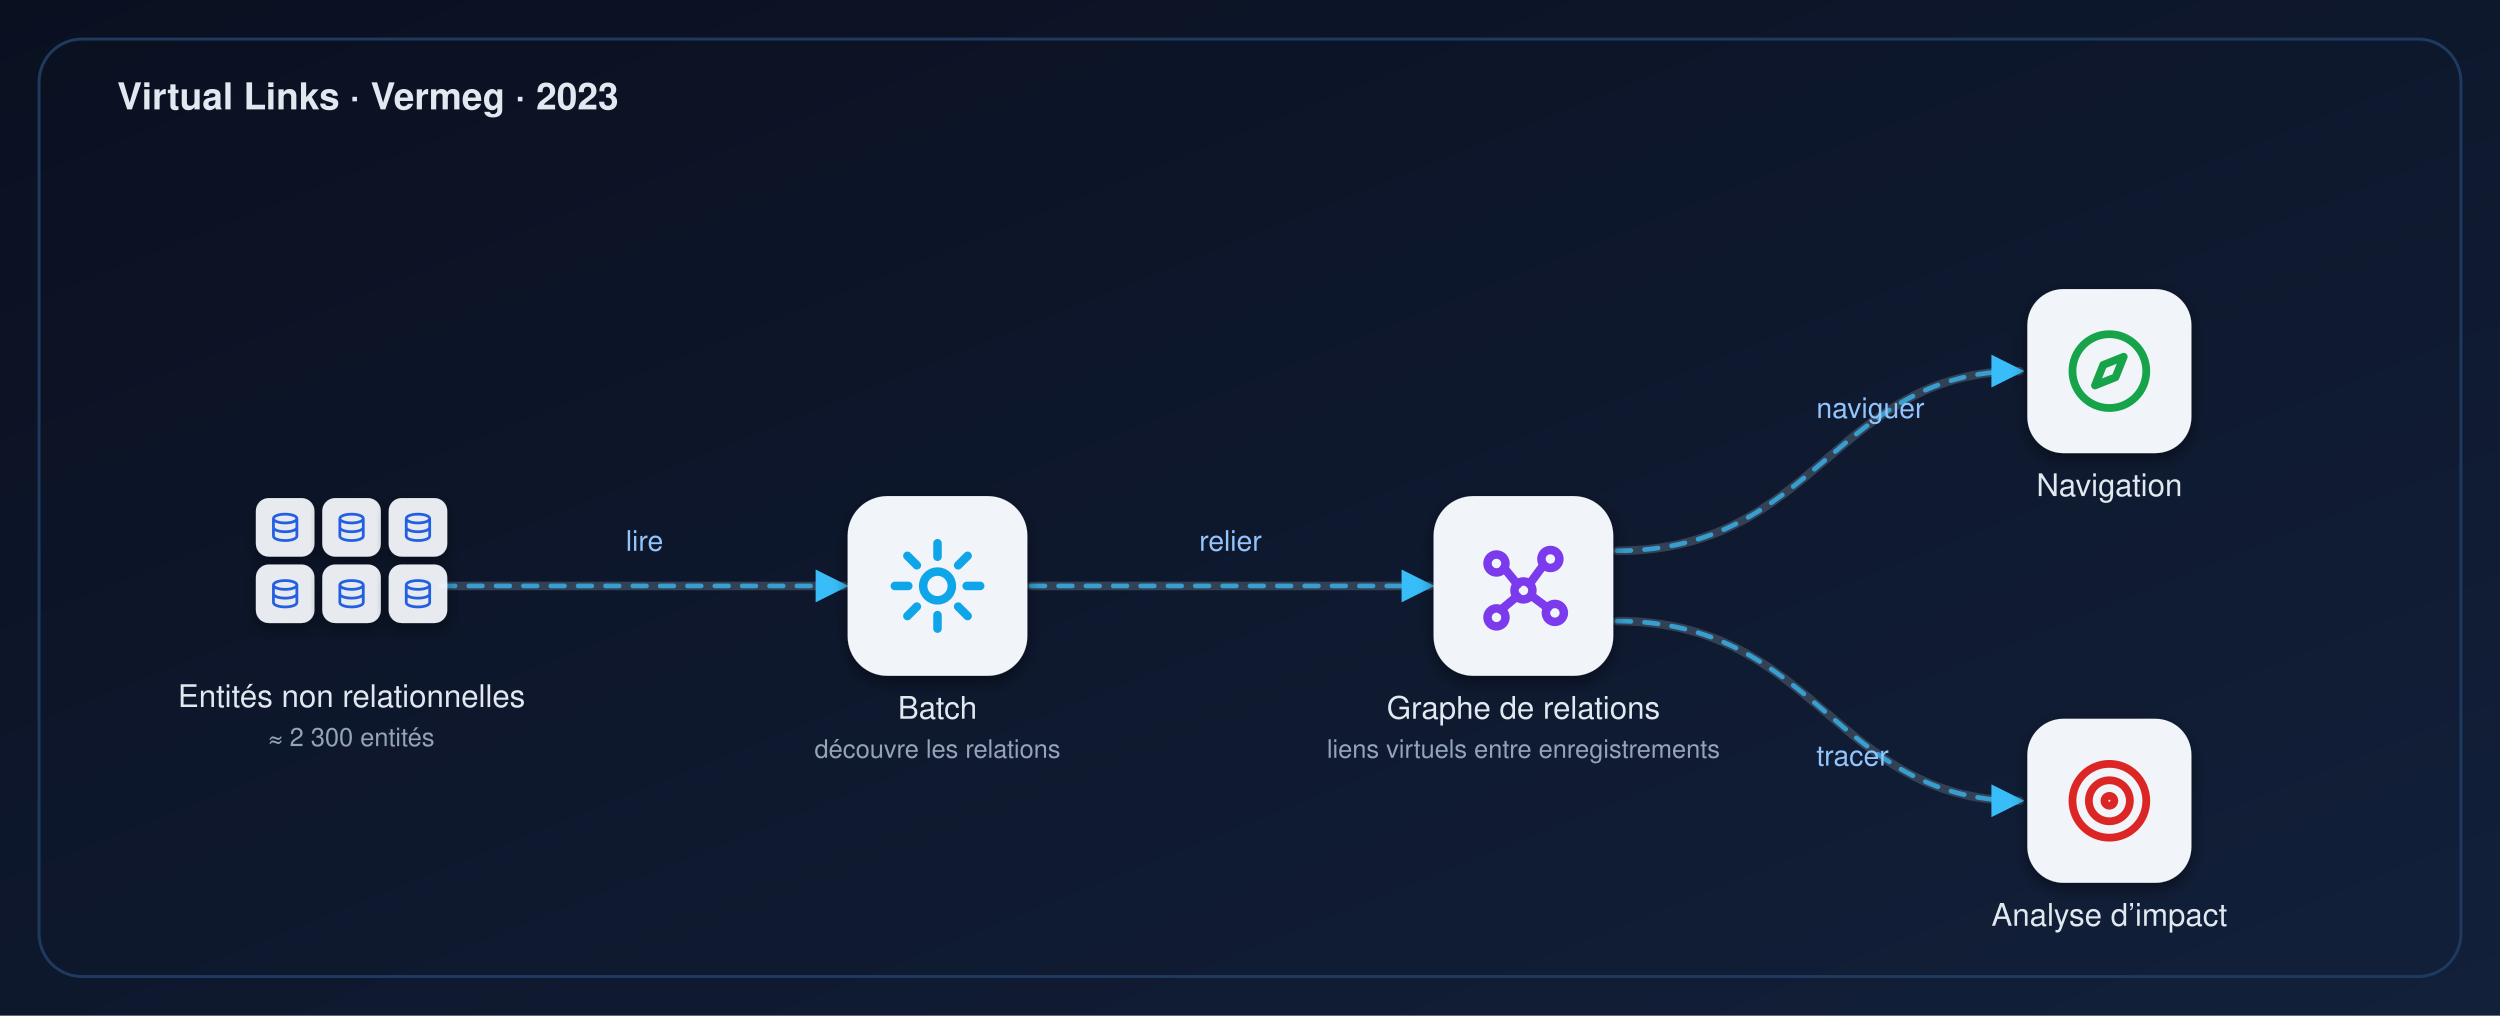
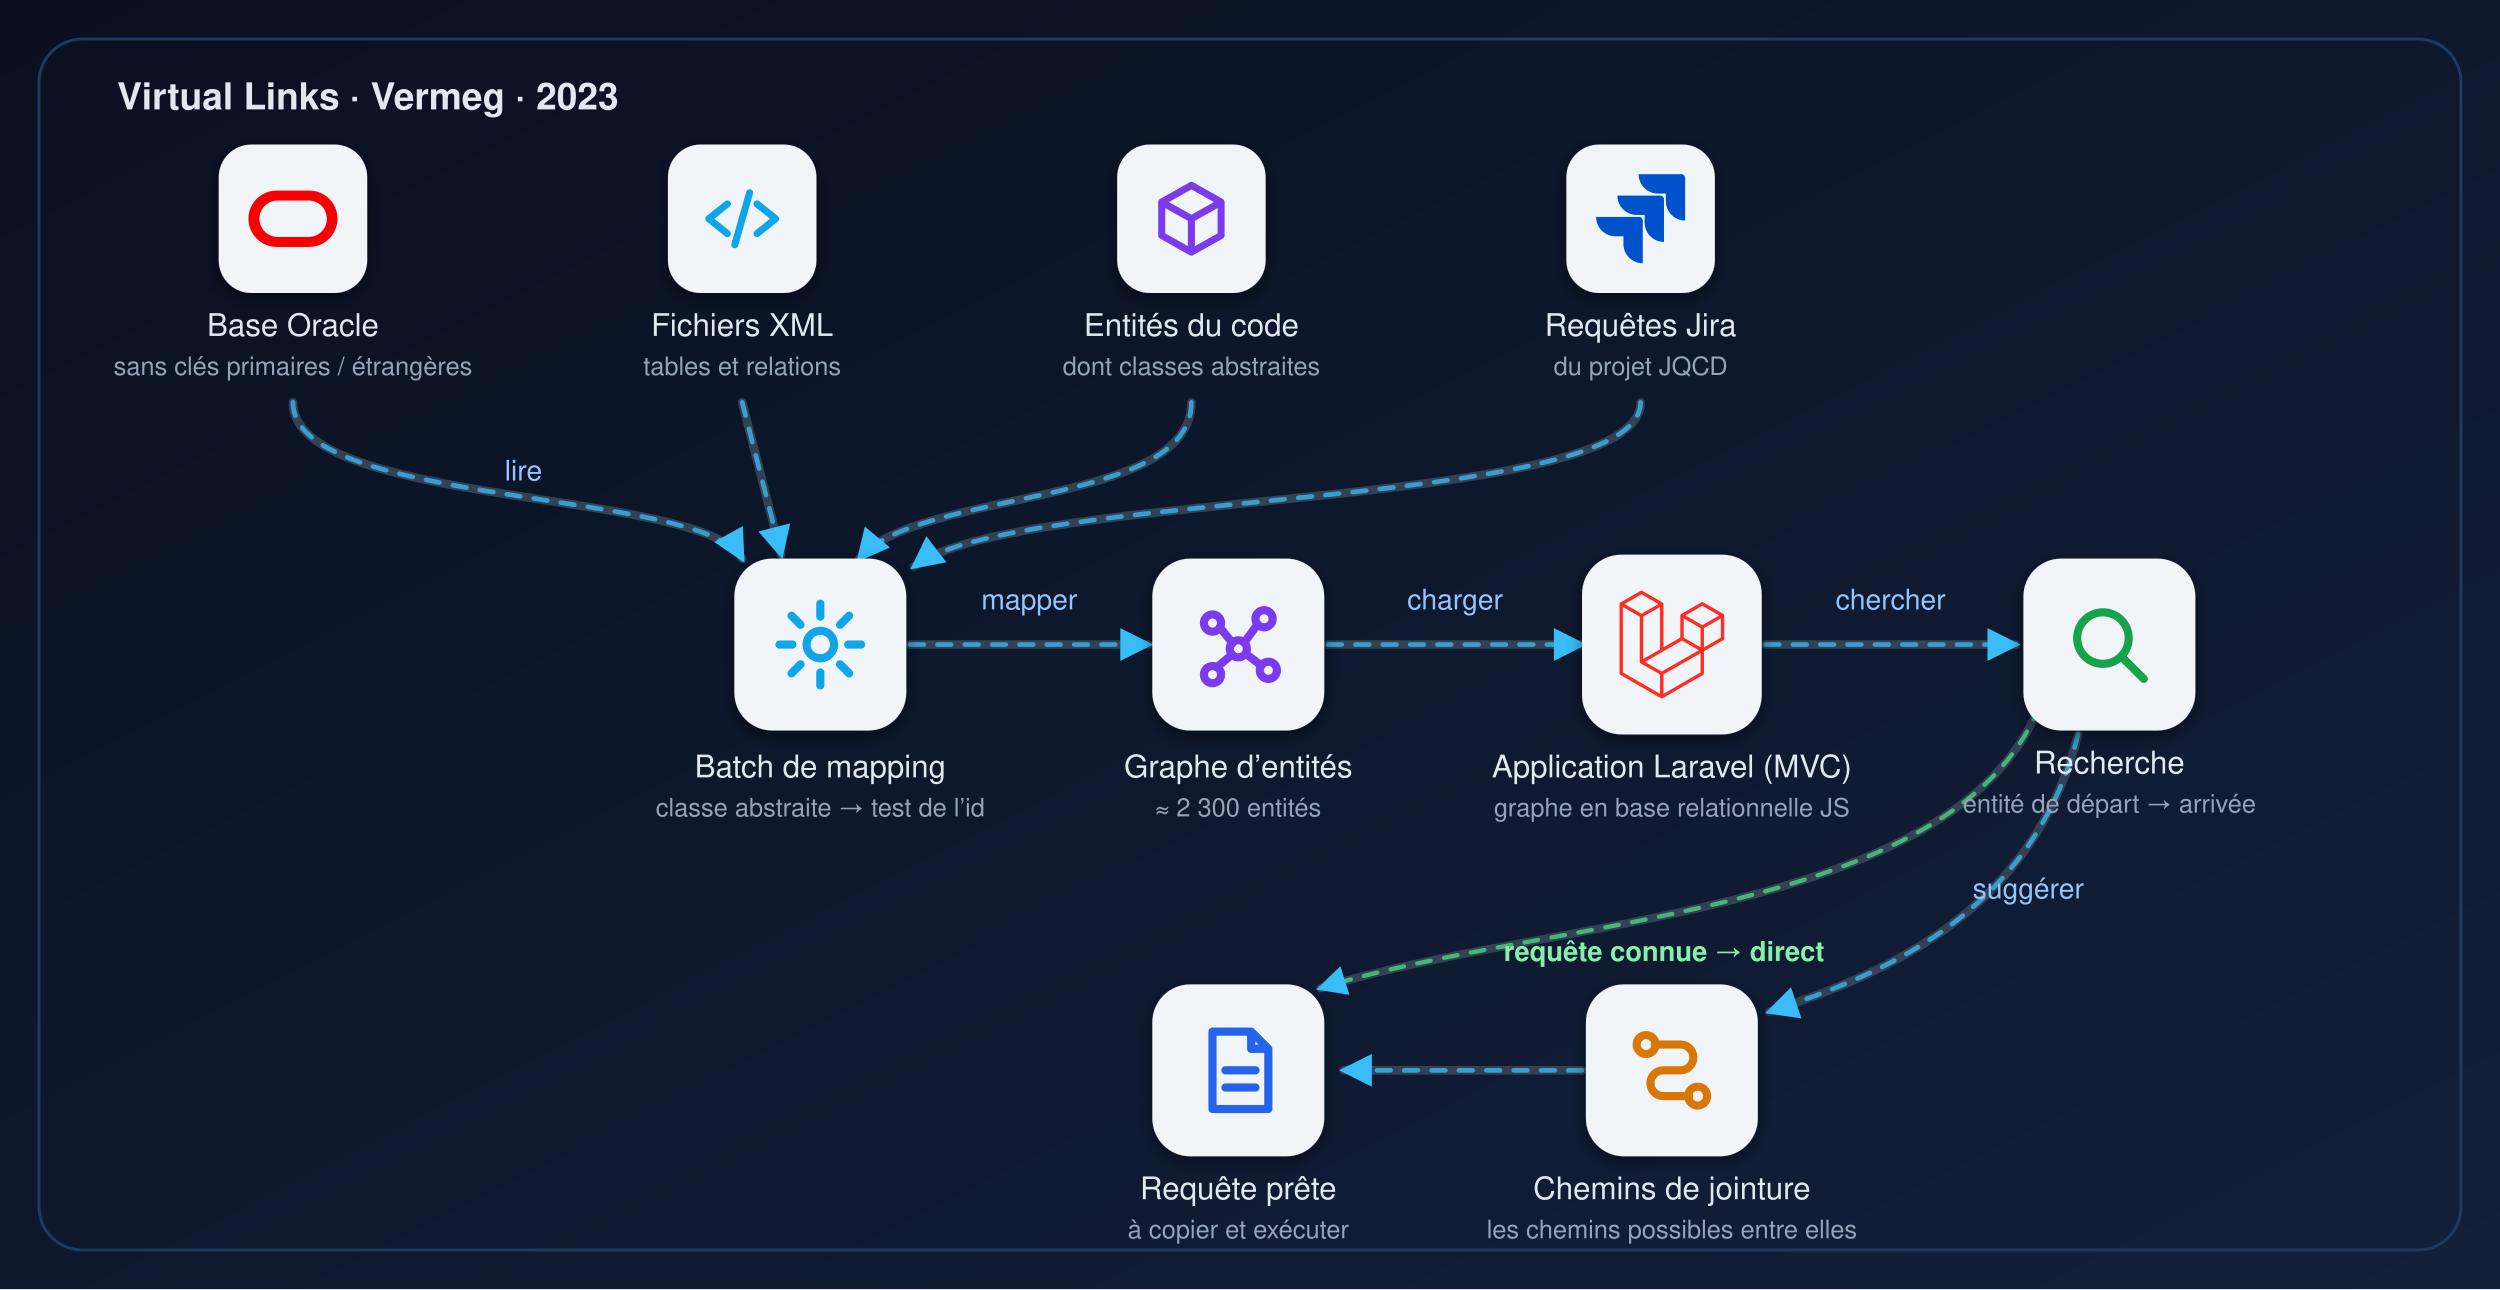
- <svg xmlns="http://www.w3.org/2000/svg" viewBox="0 0 1280 520" width="1280" height="520" xml:lang="fr" font-family="Helvetica, Arial, sans-serif">
+ <svg xmlns="http://www.w3.org/2000/svg" viewBox="0 0 1280 660" width="1280" height="660" xml:lang="fr" font-family="Helvetica, Arial, sans-serif">
  <defs>
    <linearGradient id="bg" x1="0" y1="0" x2="1" y2="1">
      <stop offset="0" stop-color="#0a1020" />
      <stop offset="1" stop-color="#12203a" />
    </linearGradient>
    <filter id="sh" x="-20%" y="-20%" width="140%" height="150%">
      <feDropShadow dx="0" dy="3" stdDeviation="4" flood-color="#000" flood-opacity=".45" />
    </filter>
    <marker id="ah" markerWidth="9" markerHeight="9" refX="7" refY="4.5" orient="auto">
      <path d="M1,1 L8,4.5 L1,8 z" fill="#38bdf8" />
    </marker>
-     <path id="p1" d="M226,300 L432,300" />
-     <path id="p2" d="M528,300 L732,300" />
-     <path id="p3" d="M828,282 C930,282 940,190 1034,190" />
-     <path id="p4" d="M828,318 C930,318 940,410 1034,410" />
+     <path id="p1" d="M150,206 C150,260 360,250 380,286" />
+     <path id="p2" d="M380,206 L400,284" />
+     <path id="p3" d="M610,206 C610,260 470,250 440,286" />
+     <path id="p4" d="M840,206 C840,262 520,250 468,290" />
+     <path id="p5" d="M466,330 L588,330" />
+     <path id="p6" d="M680,330 L810,330" />
+     <path id="p7" d="M904,330 L1032,330" />
+     <path id="p8" d="M1064,376 C1040,470 960,500 906,518" />
+     <path id="p9" d="M810,548 L688,548" />
+     <path id="p10" d="M1044,362 C1000,470 790,470 676,506" />
  </defs>
-   <rect width="1280" height="520" fill="url(#bg)" />
-   <rect x="20" y="20" width="1240" height="480" rx="22" fill="none" stroke="#1e3a5f" stroke-width="1.5" />
+   <rect width="1280" height="660" fill="url(#bg)" />
+   <rect x="20" y="20" width="1240" height="620" rx="22" fill="none" stroke="#1e3a5f" stroke-width="1.5" />
  <text x="60" y="56" font-size="19" fill="#e2e8f0" text-anchor="start" font-weight="700">Virtual Links · Vermeg · 2023</text>
-   <rect x="429.0" y="249.0" width="102" height="102" rx="26" fill="none" stroke="#38bdf8" stroke-width="3" opacity="0">
-     <animate attributeName="opacity" dur="12.0s" repeatCount="indefinite" values="0;0;1;0;0" keyTimes="0;0.196;0.2;0.27;1" />
-   </rect>
-   <rect x="729.0" y="249.0" width="102" height="102" rx="26" fill="none" stroke="#38bdf8" stroke-width="3" opacity="0">
-     <animate attributeName="opacity" dur="12.0s" repeatCount="indefinite" values="0;0;1;0;0" keyTimes="0;0.396;0.4;0.47;1" />
-   </rect>
-   <rect x="1033.0" y="143.0" width="94" height="94" rx="26" fill="none" stroke="#38bdf8" stroke-width="3" opacity="0">
-     <animate attributeName="opacity" dur="12.0s" repeatCount="indefinite" values="0;0;1;0;0" keyTimes="0;0.596;0.6;0.67;1" />
-   </rect>
-   <rect x="1033.0" y="363.0" width="94" height="94" rx="26" fill="none" stroke="#38bdf8" stroke-width="3" opacity="0">
-     <animate attributeName="opacity" dur="12.0s" repeatCount="indefinite" values="0;0;1;0;0" keyTimes="0;0.596;0.6;0.67;1" />
+   <rect x="371.0" y="281.0" width="98" height="98" rx="26" fill="none" stroke="#38bdf8" stroke-width="3" opacity="0">
+     <animate attributeName="opacity" dur="12.0s" repeatCount="indefinite" values="0;0;1;0;0" keyTimes="0;0.129;0.133;0.203;1" />
+   </rect>
+   <rect x="585.0" y="281.0" width="98" height="98" rx="26" fill="none" stroke="#38bdf8" stroke-width="3" opacity="0">
+     <animate attributeName="opacity" dur="12.0s" repeatCount="indefinite" values="0;0;1;0;0" keyTimes="0;0.279;0.283;0.353;1" />
+   </rect>
+   <rect x="805.0" y="279.0" width="102" height="102" rx="26" fill="none" stroke="#38bdf8" stroke-width="3" opacity="0">
+     <animate attributeName="opacity" dur="12.0s" repeatCount="indefinite" values="0;0;1;0;0" keyTimes="0;0.413;0.417;0.487;1" />
+   </rect>
+   <rect x="1031.0" y="281.0" width="98" height="98" rx="26" fill="none" stroke="#38bdf8" stroke-width="3" opacity="0">
+     <animate attributeName="opacity" dur="12.0s" repeatCount="indefinite" values="0;0;1;0;0" keyTimes="0;0.529;0.533;0.603;1" />
+   </rect>
+   <rect x="807.0" y="499.0" width="98" height="98" rx="26" fill="none" stroke="#38bdf8" stroke-width="3" opacity="0">
+     <animate attributeName="opacity" dur="12.0s" repeatCount="indefinite" values="0;0;1;0;0" keyTimes="0;0.679;0.683;0.753;1" />
+   </rect>
+   <rect x="585.0" y="499.0" width="98" height="98" rx="26" fill="none" stroke="#38bdf8" stroke-width="3" opacity="0">
+     <animate attributeName="opacity" dur="12.0s" repeatCount="indefinite" values="0;0;1;0;0" keyTimes="0;0.813;0.817;0.887;1" />
  </rect>
  <g opacity="1">
    <use href="#p1" fill="none" stroke="#334155" stroke-width="4.4" stroke-linecap="round" />
    <use href="#p1" fill="none" stroke="#38bdf8" stroke-opacity=".75" stroke-width="2.4" stroke-linecap="round" stroke-dasharray="7 7" marker-end="url(#ah)">
      <animate attributeName="stroke-dashoffset" from="28" to="0" dur="1.4s" repeatCount="indefinite" />
    </use>
  </g>
  <circle r="5.5" fill="#fff" stroke="#38bdf8" stroke-width="2.5" opacity="0">
-     <animateMotion dur="12.0s" repeatCount="indefinite" calcMode="linear" keyPoints="0;0;1;1" keyTimes="0;0.0;0.2;1">
+     <animateMotion dur="12.0s" repeatCount="indefinite" calcMode="linear" keyPoints="0;0;1;1" keyTimes="0;0.0;0.133;1">
      <mpath href="#p1" />
    </animateMotion>
-     <animate attributeName="opacity" dur="12.0s" repeatCount="indefinite" values="0;0;1;1;0;0" keyTimes="0;0.0;0.012;0.188;0.2;1" />
-   </circle>
-   <text x="330" y="282" font-size="14.5" fill="#93c5fd" text-anchor="middle" font-weight="500">lire</text>
+     <animate attributeName="opacity" dur="12.0s" repeatCount="indefinite" values="0;0;1;1;0;0" keyTimes="0;0.0;0.012;0.121;0.133;1" />
+   </circle>
  <g opacity="1">
    <use href="#p2" fill="none" stroke="#334155" stroke-width="4.4" stroke-linecap="round" />
    <use href="#p2" fill="none" stroke="#38bdf8" stroke-opacity=".75" stroke-width="2.4" stroke-linecap="round" stroke-dasharray="7 7" marker-end="url(#ah)">
      <animate attributeName="stroke-dashoffset" from="28" to="0" dur="1.4s" repeatCount="indefinite" />
    </use>
  </g>
  <circle r="5.5" fill="#fff" stroke="#38bdf8" stroke-width="2.5" opacity="0">
-     <animateMotion dur="12.0s" repeatCount="indefinite" calcMode="linear" keyPoints="0;0;1;1" keyTimes="0;0.2;0.4;1">
+     <animateMotion dur="12.0s" repeatCount="indefinite" calcMode="linear" keyPoints="0;0;1;1" keyTimes="0;0.0;0.133;1">
      <mpath href="#p2" />
    </animateMotion>
-     <animate attributeName="opacity" dur="12.0s" repeatCount="indefinite" values="0;0;1;1;0;0" keyTimes="0;0.2;0.212;0.388;0.4;1" />
-   </circle>
-   <text x="630" y="282" font-size="14.5" fill="#93c5fd" text-anchor="middle" font-weight="500">relier</text>
+     <animate attributeName="opacity" dur="12.0s" repeatCount="indefinite" values="0;0;1;1;0;0" keyTimes="0;0.0;0.012;0.121;0.133;1" />
+   </circle>
  <g opacity="1">
    <use href="#p3" fill="none" stroke="#334155" stroke-width="4.4" stroke-linecap="round" />
    <use href="#p3" fill="none" stroke="#38bdf8" stroke-opacity=".75" stroke-width="2.4" stroke-linecap="round" stroke-dasharray="7 7" marker-end="url(#ah)">
      <animate attributeName="stroke-dashoffset" from="28" to="0" dur="1.4s" repeatCount="indefinite" />
    </use>
  </g>
  <circle r="5.5" fill="#fff" stroke="#38bdf8" stroke-width="2.5" opacity="0">
-     <animateMotion dur="12.0s" repeatCount="indefinite" calcMode="linear" keyPoints="0;0;1;1" keyTimes="0;0.4;0.6;1">
+     <animateMotion dur="12.0s" repeatCount="indefinite" calcMode="linear" keyPoints="0;0;1;1" keyTimes="0;0.0;0.133;1">
      <mpath href="#p3" />
    </animateMotion>
-     <animate attributeName="opacity" dur="12.0s" repeatCount="indefinite" values="0;0;1;1;0;0" keyTimes="0;0.4;0.412;0.588;0.6;1" />
-   </circle>
-   <text x="930" y="214" font-size="14.5" fill="#93c5fd" text-anchor="start" font-weight="500">naviguer</text>
+     <animate attributeName="opacity" dur="12.0s" repeatCount="indefinite" values="0;0;1;1;0;0" keyTimes="0;0.0;0.012;0.121;0.133;1" />
+   </circle>
  <g opacity="1">
    <use href="#p4" fill="none" stroke="#334155" stroke-width="4.4" stroke-linecap="round" />
    <use href="#p4" fill="none" stroke="#38bdf8" stroke-opacity=".75" stroke-width="2.4" stroke-linecap="round" stroke-dasharray="7 7" marker-end="url(#ah)">
      <animate attributeName="stroke-dashoffset" from="28" to="0" dur="1.4s" repeatCount="indefinite" />
    </use>
  </g>
  <circle r="5.5" fill="#fff" stroke="#38bdf8" stroke-width="2.5" opacity="0">
-     <animateMotion dur="12.0s" repeatCount="indefinite" calcMode="linear" keyPoints="0;0;1;1" keyTimes="0;0.4;0.6;1">
+     <animateMotion dur="12.0s" repeatCount="indefinite" calcMode="linear" keyPoints="0;0;1;1" keyTimes="0;0.0;0.133;1">
      <mpath href="#p4" />
    </animateMotion>
-     <animate attributeName="opacity" dur="12.0s" repeatCount="indefinite" values="0;0;1;1;0;0" keyTimes="0;0.4;0.412;0.588;0.6;1" />
-   </circle>
-   <text x="930" y="392" font-size="14.5" fill="#93c5fd" text-anchor="start" font-weight="500">tracer</text>
-   <g opacity="0.95">
-     <rect x="131.0" y="255.0" width="30" height="30" rx="6.6" fill="#f1f5f9" filter="url(#sh)" />
-     <g transform="translate(137.0,261.0) scale(0.75)" fill="none" stroke="#2563eb" stroke-width="1.9" stroke-linecap="round" stroke-linejoin="round">
-       <path d="M4 6c0-1.7 3.6-3 8-3s8 1.3 8 3-3.6 3-8 3-8-1.3-8-3zM4 6v6c0 1.7 3.6 3 8 3s8-1.3 8-3V6M4 12v6c0 1.7 3.6 3 8 3s8-1.3 8-3v-6" />
-     </g>
-   </g>
-   <g opacity="0.95">
-     <rect x="165.0" y="255.0" width="30" height="30" rx="6.6" fill="#f1f5f9" filter="url(#sh)" />
-     <g transform="translate(171.0,261.0) scale(0.75)" fill="none" stroke="#2563eb" stroke-width="1.9" stroke-linecap="round" stroke-linejoin="round">
-       <path d="M4 6c0-1.7 3.6-3 8-3s8 1.3 8 3-3.6 3-8 3-8-1.3-8-3zM4 6v6c0 1.7 3.6 3 8 3s8-1.3 8-3V6M4 12v6c0 1.7 3.6 3 8 3s8-1.3 8-3v-6" />
-     </g>
-   </g>
-   <g opacity="0.95">
-     <rect x="199.0" y="255.0" width="30" height="30" rx="6.6" fill="#f1f5f9" filter="url(#sh)" />
-     <g transform="translate(205.0,261.0) scale(0.75)" fill="none" stroke="#2563eb" stroke-width="1.9" stroke-linecap="round" stroke-linejoin="round">
-       <path d="M4 6c0-1.7 3.6-3 8-3s8 1.3 8 3-3.6 3-8 3-8-1.3-8-3zM4 6v6c0 1.7 3.6 3 8 3s8-1.3 8-3V6M4 12v6c0 1.7 3.6 3 8 3s8-1.3 8-3v-6" />
-     </g>
-   </g>
-   <g opacity="0.95">
-     <rect x="131.0" y="289.0" width="30" height="30" rx="6.6" fill="#f1f5f9" filter="url(#sh)" />
-     <g transform="translate(137.0,295.0) scale(0.75)" fill="none" stroke="#2563eb" stroke-width="1.9" stroke-linecap="round" stroke-linejoin="round">
-       <path d="M4 6c0-1.7 3.6-3 8-3s8 1.3 8 3-3.6 3-8 3-8-1.3-8-3zM4 6v6c0 1.7 3.6 3 8 3s8-1.3 8-3V6M4 12v6c0 1.7 3.6 3 8 3s8-1.3 8-3v-6" />
-     </g>
-   </g>
-   <g opacity="0.95">
-     <rect x="165.0" y="289.0" width="30" height="30" rx="6.6" fill="#f1f5f9" filter="url(#sh)" />
-     <g transform="translate(171.0,295.0) scale(0.75)" fill="none" stroke="#2563eb" stroke-width="1.9" stroke-linecap="round" stroke-linejoin="round">
-       <path d="M4 6c0-1.7 3.6-3 8-3s8 1.3 8 3-3.6 3-8 3-8-1.3-8-3zM4 6v6c0 1.7 3.6 3 8 3s8-1.3 8-3V6M4 12v6c0 1.7 3.6 3 8 3s8-1.3 8-3v-6" />
-     </g>
-   </g>
-   <g opacity="0.95">
-     <rect x="199.0" y="289.0" width="30" height="30" rx="6.6" fill="#f1f5f9" filter="url(#sh)" />
-     <g transform="translate(205.0,295.0) scale(0.75)" fill="none" stroke="#2563eb" stroke-width="1.9" stroke-linecap="round" stroke-linejoin="round">
-       <path d="M4 6c0-1.7 3.6-3 8-3s8 1.3 8 3-3.6 3-8 3-8-1.3-8-3zM4 6v6c0 1.7 3.6 3 8 3s8-1.3 8-3V6M4 12v6c0 1.7 3.6 3 8 3s8-1.3 8-3v-6" />
-     </g>
-   </g>
-   <text x="180" y="362" font-size="16" fill="#e2e8f0" text-anchor="middle" font-weight="500">Entités non relationnelles</text>
-   <text x="180" y="382" font-size="13" fill="#94a3b8" text-anchor="middle" font-weight="500">≈ 2 300 entités</text>
-   <g opacity="1">
-     <rect x="434.0" y="254.0" width="92" height="92" rx="20.24" fill="#f1f5f9" filter="url(#sh)" />
-     <g transform="translate(452.4,272.4) scale(2.3)" fill="none" stroke="#0ea5e9" stroke-width="1.9" stroke-linecap="round" stroke-linejoin="round">
+     <animate attributeName="opacity" dur="12.0s" repeatCount="indefinite" values="0;0;1;1;0;0" keyTimes="0;0.0;0.012;0.121;0.133;1" />
+   </circle>
+   <g opacity="1">
+     <use href="#p5" fill="none" stroke="#334155" stroke-width="4.4" stroke-linecap="round" />
+     <use href="#p5" fill="none" stroke="#38bdf8" stroke-opacity=".75" stroke-width="2.4" stroke-linecap="round" stroke-dasharray="7 7" marker-end="url(#ah)">
+       <animate attributeName="stroke-dashoffset" from="28" to="0" dur="1.4s" repeatCount="indefinite" />
+     </use>
+   </g>
+   <circle r="5.5" fill="#fff" stroke="#38bdf8" stroke-width="2.5" opacity="0">
+     <animateMotion dur="12.0s" repeatCount="indefinite" calcMode="linear" keyPoints="0;0;1;1" keyTimes="0;0.133;0.283;1">
+       <mpath href="#p5" />
+     </animateMotion>
+     <animate attributeName="opacity" dur="12.0s" repeatCount="indefinite" values="0;0;1;1;0;0" keyTimes="0;0.133;0.145;0.271;0.283;1" />
+   </circle>
+   <text x="527" y="312" font-size="14.5" fill="#93c5fd" text-anchor="middle" font-weight="500">mapper</text>
+   <g opacity="1">
+     <use href="#p6" fill="none" stroke="#334155" stroke-width="4.4" stroke-linecap="round" />
+     <use href="#p6" fill="none" stroke="#38bdf8" stroke-opacity=".75" stroke-width="2.4" stroke-linecap="round" stroke-dasharray="7 7" marker-end="url(#ah)">
+       <animate attributeName="stroke-dashoffset" from="28" to="0" dur="1.4s" repeatCount="indefinite" />
+     </use>
+   </g>
+   <circle r="5.5" fill="#fff" stroke="#38bdf8" stroke-width="2.5" opacity="0">
+     <animateMotion dur="12.0s" repeatCount="indefinite" calcMode="linear" keyPoints="0;0;1;1" keyTimes="0;0.283;0.417;1">
+       <mpath href="#p6" />
+     </animateMotion>
+     <animate attributeName="opacity" dur="12.0s" repeatCount="indefinite" values="0;0;1;1;0;0" keyTimes="0;0.283;0.295;0.405;0.417;1" />
+   </circle>
+   <text x="745" y="312" font-size="14.5" fill="#93c5fd" text-anchor="middle" font-weight="500">charger</text>
+   <g opacity="1">
+     <use href="#p7" fill="none" stroke="#334155" stroke-width="4.4" stroke-linecap="round" />
+     <use href="#p7" fill="none" stroke="#38bdf8" stroke-opacity=".75" stroke-width="2.4" stroke-linecap="round" stroke-dasharray="7 7" marker-end="url(#ah)">
+       <animate attributeName="stroke-dashoffset" from="28" to="0" dur="1.4s" repeatCount="indefinite" />
+     </use>
+   </g>
+   <circle r="5.5" fill="#fff" stroke="#38bdf8" stroke-width="2.5" opacity="0">
+     <animateMotion dur="12.0s" repeatCount="indefinite" calcMode="linear" keyPoints="0;0;1;1" keyTimes="0;0.417;0.533;1">
+       <mpath href="#p7" />
+     </animateMotion>
+     <animate attributeName="opacity" dur="12.0s" repeatCount="indefinite" values="0;0;1;1;0;0" keyTimes="0;0.417;0.429;0.521;0.533;1" />
+   </circle>
+   <text x="968" y="312" font-size="14.5" fill="#93c5fd" text-anchor="middle" font-weight="500">chercher</text>
+   <g opacity="1">
+     <use href="#p8" fill="none" stroke="#334155" stroke-width="4.4" stroke-linecap="round" />
+     <use href="#p8" fill="none" stroke="#38bdf8" stroke-opacity=".75" stroke-width="2.4" stroke-linecap="round" stroke-dasharray="7 7" marker-end="url(#ah)">
+       <animate attributeName="stroke-dashoffset" from="28" to="0" dur="1.4s" repeatCount="indefinite" />
+     </use>
+   </g>
+   <circle r="5.5" fill="#fff" stroke="#38bdf8" stroke-width="2.5" opacity="0">
+     <animateMotion dur="12.0s" repeatCount="indefinite" calcMode="linear" keyPoints="0;0;1;1" keyTimes="0;0.533;0.683;1">
+       <mpath href="#p8" />
+     </animateMotion>
+     <animate attributeName="opacity" dur="12.0s" repeatCount="indefinite" values="0;0;1;1;0;0" keyTimes="0;0.533;0.545;0.671;0.683;1" />
+   </circle>
+   <text x="1010" y="460" font-size="14.5" fill="#93c5fd" text-anchor="start" font-weight="500">suggérer</text>
+   <g opacity="1">
+     <use href="#p9" fill="none" stroke="#334155" stroke-width="4.4" stroke-linecap="round" />
+     <use href="#p9" fill="none" stroke="#38bdf8" stroke-opacity=".75" stroke-width="2.4" stroke-linecap="round" stroke-dasharray="7 7" marker-end="url(#ah)">
+       <animate attributeName="stroke-dashoffset" from="28" to="0" dur="1.4s" repeatCount="indefinite" />
+     </use>
+   </g>
+   <circle r="5.5" fill="#fff" stroke="#38bdf8" stroke-width="2.5" opacity="0">
+     <animateMotion dur="12.0s" repeatCount="indefinite" calcMode="linear" keyPoints="0;0;1;1" keyTimes="0;0.683;0.817;1">
+       <mpath href="#p9" />
+     </animateMotion>
+     <animate attributeName="opacity" dur="12.0s" repeatCount="indefinite" values="0;0;1;1;0;0" keyTimes="0;0.683;0.695;0.805;0.817;1" />
+   </circle>
+   <g opacity="1">
+     <use href="#p10" fill="none" stroke="#334155" stroke-width="4.2" stroke-linecap="round" />
+     <use href="#p10" fill="none" stroke="#4ade80" stroke-opacity=".75" stroke-width="2.2" stroke-linecap="round" stroke-dasharray="7 7" marker-end="url(#ah)">
+       <animate attributeName="stroke-dashoffset" from="28" to="0" dur="1.4s" repeatCount="indefinite" />
+     </use>
+   </g>
+   <circle r="5.5" fill="#fff" stroke="#4ade80" stroke-width="2.5" opacity="0">
+     <animateMotion dur="12.0s" repeatCount="indefinite" calcMode="linear" keyPoints="0;0;1;1" keyTimes="0;0.533;0.817;1">
+       <mpath href="#p10" />
+     </animateMotion>
+     <animate attributeName="opacity" dur="12.0s" repeatCount="indefinite" values="0;0;1;1;0;0" keyTimes="0;0.533;0.545;0.805;0.817;1" />
+   </circle>
+   <g opacity="1">
+     <rect x="112.0" y="74.0" width="76" height="76" rx="16.72" fill="#f1f5f9" filter="url(#sh)" />
+     <g transform="translate(127.2,89.2) scale(1.9)">
+       <path d="M16.412 4.412h-8.82a7.588 7.588 0 0 0-.008 15.176h8.828a7.588 7.588 0 0 0 0-15.176zm-.193 12.502H7.786a4.915 4.915 0 0 1 0-9.828h8.433a4.914 4.914 0 1 1 0 9.828z" fill="#F80000" />
+     </g>
+   </g>
+   <text x="150" y="172.0" font-size="16" fill="#e2e8f0" text-anchor="middle" font-weight="500">Base Oracle</text>
+   <text x="150" y="192.0" font-size="13" fill="#94a3b8" text-anchor="middle" font-weight="500">sans clés primaires / étrangères</text>
+   <g opacity="1">
+     <rect x="342.0" y="74.0" width="76" height="76" rx="16.72" fill="#f1f5f9" filter="url(#sh)" />
+     <g transform="translate(357.2,89.2) scale(1.9)" fill="none" stroke="#0ea5e9" stroke-width="1.9" stroke-linecap="round" stroke-linejoin="round">
+       <path d="M8 8l-5 4 5 4M16 8l5 4-5 4M14 5l-4 14" />
+     </g>
+   </g>
+   <text x="380" y="172.0" font-size="16" fill="#e2e8f0" text-anchor="middle" font-weight="500">Fichiers XML</text>
+   <text x="380" y="192.0" font-size="13" fill="#94a3b8" text-anchor="middle" font-weight="500">tables et relations</text>
+   <g opacity="1">
+     <rect x="572.0" y="74.0" width="76" height="76" rx="16.72" fill="#f1f5f9" filter="url(#sh)" />
+     <g transform="translate(587.2,89.2) scale(1.9)" fill="none" stroke="#7c3aed" stroke-width="1.9" stroke-linecap="round" stroke-linejoin="round">
+       <path d="M12 3l8 4.5v9L12 21l-8-4.5v-9zM12 12l8-4.5M12 12v9M12 12L4 7.5" />
+     </g>
+   </g>
+   <text x="610" y="172.0" font-size="16" fill="#e2e8f0" text-anchor="middle" font-weight="500">Entités du code</text>
+   <text x="610" y="192.0" font-size="13" fill="#94a3b8" text-anchor="middle" font-weight="500">dont classes abstraites</text>
+   <g opacity="1">
+     <rect x="802.0" y="74.0" width="76" height="76" rx="16.72" fill="#f1f5f9" filter="url(#sh)" />
+     <g transform="translate(817.2,89.2) scale(1.9)">
+       <path d="M11.571 11.513H0a5.218 5.218 0 0 0 5.232 5.215h2.13v2.057A5.215 5.215 0 0 0 12.575 24V12.518a1.005 1.005 0 0 0-1.005-1.005zm5.723-5.756H5.736a5.215 5.215 0 0 0 5.215 5.214h2.129v2.058a5.218 5.218 0 0 0 5.215 5.214V6.758a1.001 1.001 0 0 0-1.001-1.001zM23.013 0H11.455a5.215 5.215 0 0 0 5.215 5.215h2.129v2.057A5.215 5.215 0 0 0 24 12.483V1.005A1.001 1.001 0 0 0 23.013 0Z" fill="#0052CC" />
+     </g>
+   </g>
+   <text x="840" y="172.0" font-size="16" fill="#e2e8f0" text-anchor="middle" font-weight="500">Requêtes Jira</text>
+   <text x="840" y="192.0" font-size="13" fill="#94a3b8" text-anchor="middle" font-weight="500">du projet JQCD</text>
+   <text x="268" y="246" font-size="14.5" fill="#93c5fd" text-anchor="middle" font-weight="500">lire</text>
+   <g opacity="1">
+     <rect x="376.0" y="286.0" width="88" height="88" rx="19.36" fill="#f1f5f9" filter="url(#sh)" />
+     <g transform="translate(393.6,303.6) scale(2.2)" fill="none" stroke="#0ea5e9" stroke-width="1.9" stroke-linecap="round" stroke-linejoin="round">
      <circle cx="12" cy="12" r="3.2" />
      <path d="M12 2.5v3M12 18.5v3M2.5 12h3M18.5 12h3M5.3 5.3l2.1 2.1M16.6 16.6l2.1 2.1M18.7 5.3l-2.1 2.1M7.4 16.6l-2.1 2.1" />
    </g>
  </g>
-   <text x="480" y="368" font-size="16" fill="#e2e8f0" text-anchor="middle" font-weight="500">Batch</text>
-   <text x="480" y="388" font-size="13" fill="#94a3b8" text-anchor="middle" font-weight="500">découvre les relations</text>
-   <g opacity="1">
-     <rect x="734.0" y="254.0" width="92" height="92" rx="20.24" fill="#f1f5f9" filter="url(#sh)" />
-     <g transform="translate(752.4,272.4) scale(2.3)" fill="none" stroke="#7c3aed" stroke-width="1.9" stroke-linecap="round" stroke-linejoin="round">
+   <text x="420" y="398" font-size="16" fill="#e2e8f0" text-anchor="middle" font-weight="500">Batch de mapping</text>
+   <text x="420" y="418" font-size="13" fill="#94a3b8" text-anchor="middle" font-weight="500">classe abstraite → test de l’id</text>
+   <g opacity="1">
+     <rect x="590.0" y="286.0" width="88" height="88" rx="19.36" fill="#f1f5f9" filter="url(#sh)" />
+     <g transform="translate(607.6,303.6) scale(2.2)" fill="none" stroke="#7c3aed" stroke-width="1.9" stroke-linecap="round" stroke-linejoin="round">
      <circle cx="6" cy="7" r="2" />
      <circle cx="18" cy="6" r="2" />
      <circle cx="12" cy="13" r="2" />
      <circle cx="6" cy="19" r="2" />
      <circle cx="19" cy="18" r="2" />
      <path d="M7.7 8l3 3.7M16.5 7.3L13.4 11.5M7 17.3l3.6-3M13.8 14.2l3.6 2.7" />
    </g>
  </g>
-   <circle cx="768" cy="277" r="3" fill="#a78bfa" opacity=".0">
+   <text x="634" y="398" font-size="16" fill="#e2e8f0" text-anchor="middle" font-weight="500">Graphe d’entités</text>
+   <text x="634" y="418" font-size="13" fill="#94a3b8" text-anchor="middle" font-weight="500">≈ 2 300 entités</text>
+   <circle cx="622" cy="308" r="3" fill="#a78bfa" opacity="0">
    <animate attributeName="opacity" values="0;.9;0" dur="6s" begin="0s" repeatCount="indefinite" />
  </circle>
-   <circle cx="804" cy="274" r="3" fill="#a78bfa" opacity=".0">
+   <circle cx="658" cy="305" r="3" fill="#a78bfa" opacity="0">
    <animate attributeName="opacity" values="0;.9;0" dur="6s" begin="1.2s" repeatCount="indefinite" />
  </circle>
-   <circle cx="780" cy="300" r="3" fill="#a78bfa" opacity=".0">
+   <circle cx="634" cy="330" r="3" fill="#a78bfa" opacity="0">
    <animate attributeName="opacity" values="0;.9;0" dur="6s" begin="2.4s" repeatCount="indefinite" />
  </circle>
-   <circle cx="768" cy="324" r="3" fill="#a78bfa" opacity=".0">
+   <circle cx="622" cy="354" r="3" fill="#a78bfa" opacity="0">
    <animate attributeName="opacity" values="0;.9;0" dur="6s" begin="3.6s" repeatCount="indefinite" />
  </circle>
-   <circle cx="808" cy="322" r="3" fill="#a78bfa" opacity=".0">
+   <circle cx="662" cy="352" r="3" fill="#a78bfa" opacity="0">
    <animate attributeName="opacity" values="0;.9;0" dur="6s" begin="4.8s" repeatCount="indefinite" />
  </circle>
-   <text x="780" y="368" font-size="16" fill="#e2e8f0" text-anchor="middle" font-weight="500">Graphe de relations</text>
-   <text x="780" y="388" font-size="13" fill="#94a3b8" text-anchor="middle" font-weight="500">liens virtuels entre enregistrements</text>
-   <g opacity="1">
-     <rect x="1038.0" y="148.0" width="84" height="84" rx="18.48" fill="#f1f5f9" filter="url(#sh)" />
-     <g transform="translate(1054.8,164.8) scale(2.1)" fill="none" stroke="#16a34a" stroke-width="1.9" stroke-linecap="round" stroke-linejoin="round">
-       <circle cx="12" cy="12" r="9" />
-       <path d="M15.5 8.5l-2 5-5 2 2-5z" />
-     </g>
-   </g>
-   <text x="1080" y="254.0" font-size="16" fill="#e2e8f0" text-anchor="middle" font-weight="500">Navigation</text>
-   <g opacity="1">
-     <rect x="1038.0" y="368.0" width="84" height="84" rx="18.48" fill="#f1f5f9" filter="url(#sh)" />
-     <g transform="translate(1054.8,384.8) scale(2.1)" fill="none" stroke="#dc2626" stroke-width="1.9" stroke-linecap="round" stroke-linejoin="round">
-       <circle cx="12" cy="12" r="9" />
-       <circle cx="12" cy="12" r="5" />
-       <circle cx="12" cy="12" r="1.2" />
-     </g>
-   </g>
-   <text x="1080" y="474.0" font-size="16" fill="#e2e8f0" text-anchor="middle" font-weight="500">Analyse d’impact</text>
+   <g opacity="1">
+     <rect x="810.0" y="284.0" width="92" height="92" rx="20.24" fill="#f1f5f9" filter="url(#sh)" />
+     <g transform="translate(828.4,302.4) scale(2.3)">
+       <path d="M23.642 5.43a.364.364 0 01.014.1v5.149c0 .135-.073.26-.189.326l-4.323 2.49v4.934a.378.378 0 01-.188.326L9.93 23.949a.316.316 0 01-.066.027c-.008.002-.016.008-.024.01a.348.348 0 01-.192 0c-.011-.002-.02-.008-.03-.012-.02-.008-.042-.014-.062-.025L.533 18.755a.376.376 0 01-.189-.326V2.974c0-.033.005-.066.014-.098.003-.012.01-.02.014-.032a.369.369 0 01.023-.058c.004-.013.015-.022.023-.033l.033-.045c.012-.01.025-.018.037-.027.014-.012.027-.024.041-.034H.53L5.043.05a.375.375 0 01.375 0L9.93 2.647h.002c.015.01.027.021.04.033l.038.027c.013.014.02.03.033.045.008.011.02.021.025.033.01.02.017.038.024.058.003.011.01.021.013.032.01.031.014.064.014.098v9.652l3.76-2.164V5.527c0-.033.004-.066.013-.098.003-.01.01-.02.013-.032a.487.487 0 01.024-.059c.007-.012.018-.02.025-.033.012-.015.021-.03.033-.043.012-.012.025-.02.037-.028.014-.01.026-.023.041-.032h.001l4.513-2.598a.375.375 0 01.375 0l4.513 2.598c.016.01.027.021.042.031.012.01.025.018.036.028.013.014.022.03.034.044.008.012.019.021.024.033.011.02.018.04.024.06.006.01.012.021.015.032zm-.74 5.032V6.179l-1.578.908-2.182 1.256v4.283zm-4.51 7.75v-4.287l-2.147 1.225-6.126 3.498v4.325zM1.093 3.624v14.588l8.273 4.761v-4.325l-4.322-2.445-.002-.003H5.04c-.014-.01-.025-.021-.04-.031-.011-.01-.024-.018-.035-.027l-.001-.002c-.013-.012-.021-.025-.031-.04-.01-.011-.021-.022-.028-.036h-.002c-.008-.014-.013-.031-.02-.047-.006-.016-.014-.027-.018-.043a.49.49 0 01-.008-.057c-.002-.014-.006-.027-.006-.041V5.789l-2.18-1.257zM5.23.81L1.47 2.974l3.76 2.164 3.758-2.164zm1.956 13.505l2.182-1.256V3.624l-1.58.91-2.182 1.255v9.435zm11.581-10.95l-3.76 2.163 3.76 2.163 3.759-2.164zm-.376 4.978L16.21 7.087 14.63 6.18v4.283l2.182 1.256 1.58.908zm-8.65 9.654l5.514-3.148 2.756-1.572-3.757-2.163-4.323 2.489-3.941 2.27z" fill="#FF2D20" />
+     </g>
+   </g>
+   <text x="856" y="398.0" font-size="16" fill="#e2e8f0" text-anchor="middle" font-weight="500">Application Laravel (MVC)</text>
+   <text x="856" y="418.0" font-size="13" fill="#94a3b8" text-anchor="middle" font-weight="500">graphe en base relationnelle JS</text>
+   <g opacity="1">
+     <rect x="1036.0" y="286.0" width="88" height="88" rx="19.36" fill="#f1f5f9" filter="url(#sh)" />
+     <g transform="translate(1053.6,303.6) scale(2.2)" fill="none" stroke="#16a34a" stroke-width="1.9" stroke-linecap="round" stroke-linejoin="round">
+       <circle cx="10.5" cy="10.5" r="6" />
+       <path d="M15 15l5 5" />
+     </g>
+   </g>
+   <text x="1080" y="396.0" font-size="16" fill="#e2e8f0" text-anchor="middle" font-weight="500">Recherche</text>
+   <text x="1080" y="416.0" font-size="13" fill="#94a3b8" text-anchor="middle" font-weight="500">entité de départ → arrivée</text>
+   <g opacity="1">
+     <rect x="812.0" y="504.0" width="88" height="88" rx="19.36" fill="#f1f5f9" filter="url(#sh)" />
+     <g transform="translate(829.6,521.6) scale(2.2)" fill="none" stroke="#d97706" stroke-width="1.9" stroke-linecap="round" stroke-linejoin="round">
+       <circle cx="6" cy="6" r="2.2" />
+       <circle cx="18" cy="18" r="2.2" />
+       <path d="M8 6h6a3 3 0 010 6h-4a3 3 0 000 6h6" />
+     </g>
+   </g>
+   <text x="856" y="614.0" font-size="16" fill="#e2e8f0" text-anchor="middle" font-weight="500">Chemins de jointure</text>
+   <text x="856" y="634.0" font-size="13" fill="#94a3b8" text-anchor="middle" font-weight="500">les chemins possibles entre elles</text>
+   <g opacity="1">
+     <rect x="590.0" y="504.0" width="88" height="88" rx="19.36" fill="#f1f5f9" filter="url(#sh)" />
+     <g transform="translate(607.6,521.6) scale(2.2)" fill="none" stroke="#2563eb" stroke-width="1.9" stroke-linecap="round" stroke-linejoin="round">
+       <path d="M6 3h9l4 4v14H6zM15 3v4h4M9 12h7M9 16h7" />
+     </g>
+   </g>
+   <text x="634" y="614.0" font-size="16" fill="#e2e8f0" text-anchor="middle" font-weight="500">Requête prête</text>
+   <text x="634" y="634.0" font-size="13" fill="#94a3b8" text-anchor="middle" font-weight="500">à copier et exécuter</text>
+   <text x="852" y="492" font-size="14" fill="#86efac" text-anchor="middle" font-weight="600">requête connue → direct</text>
</svg>
